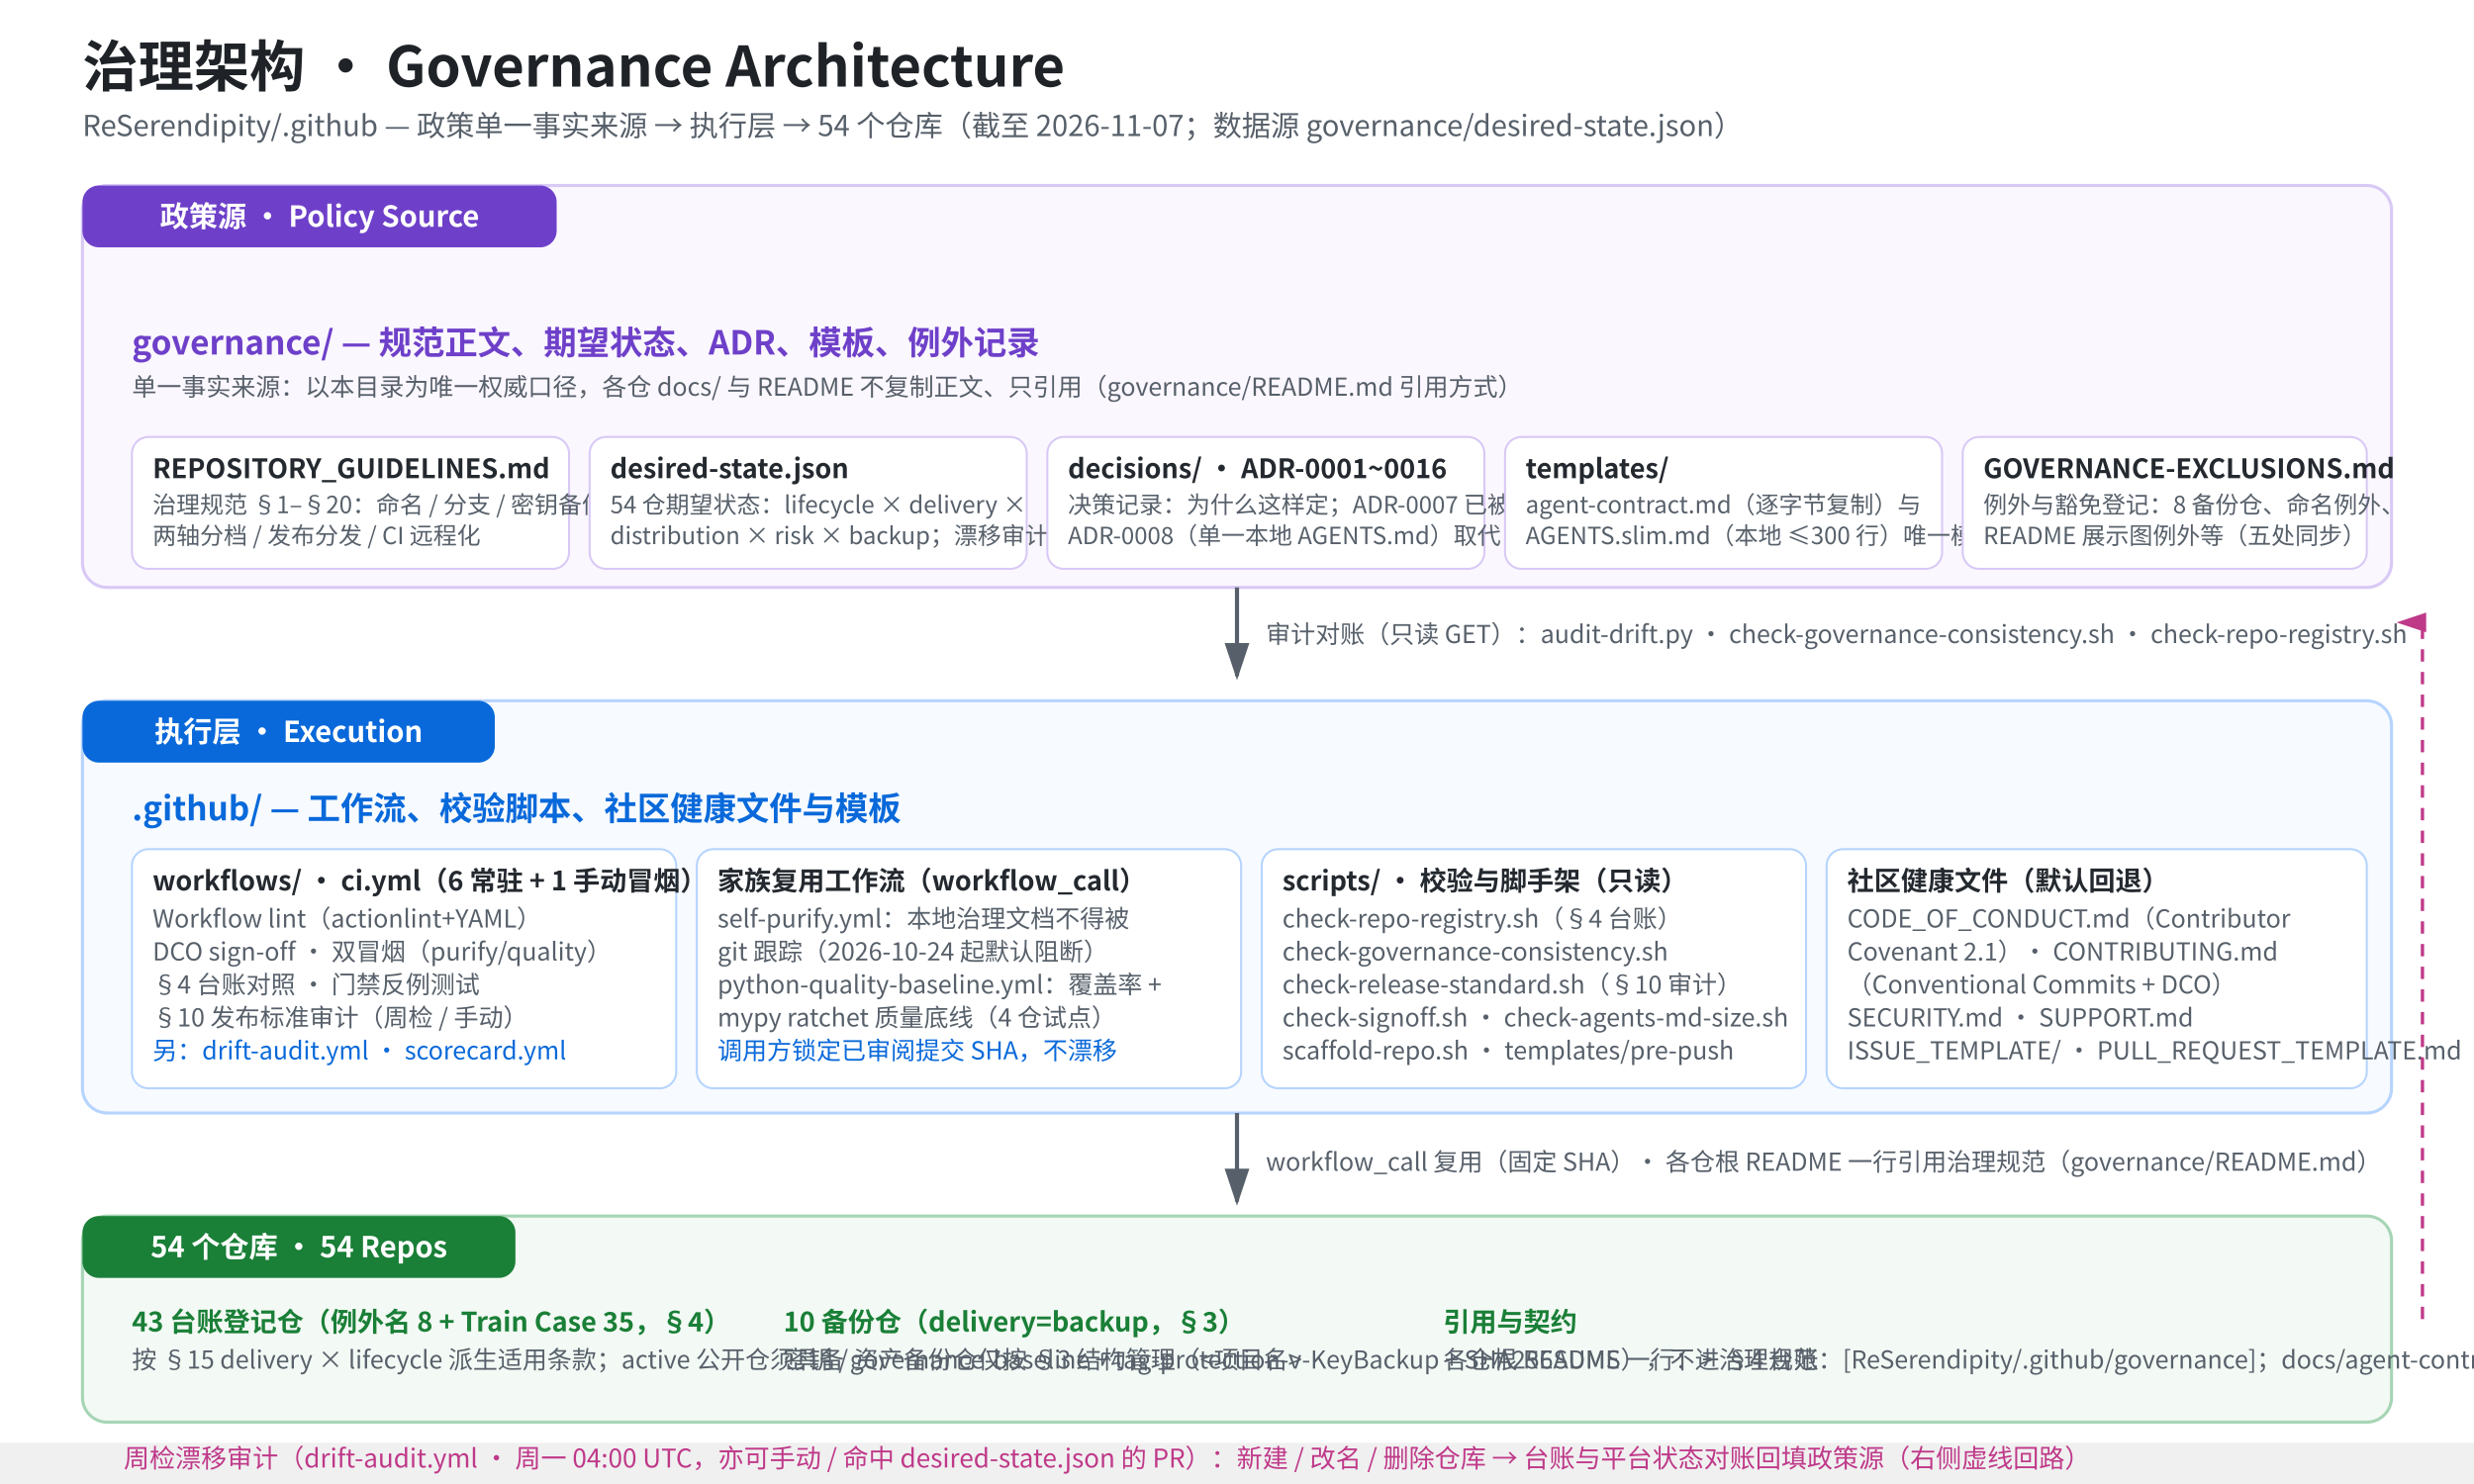
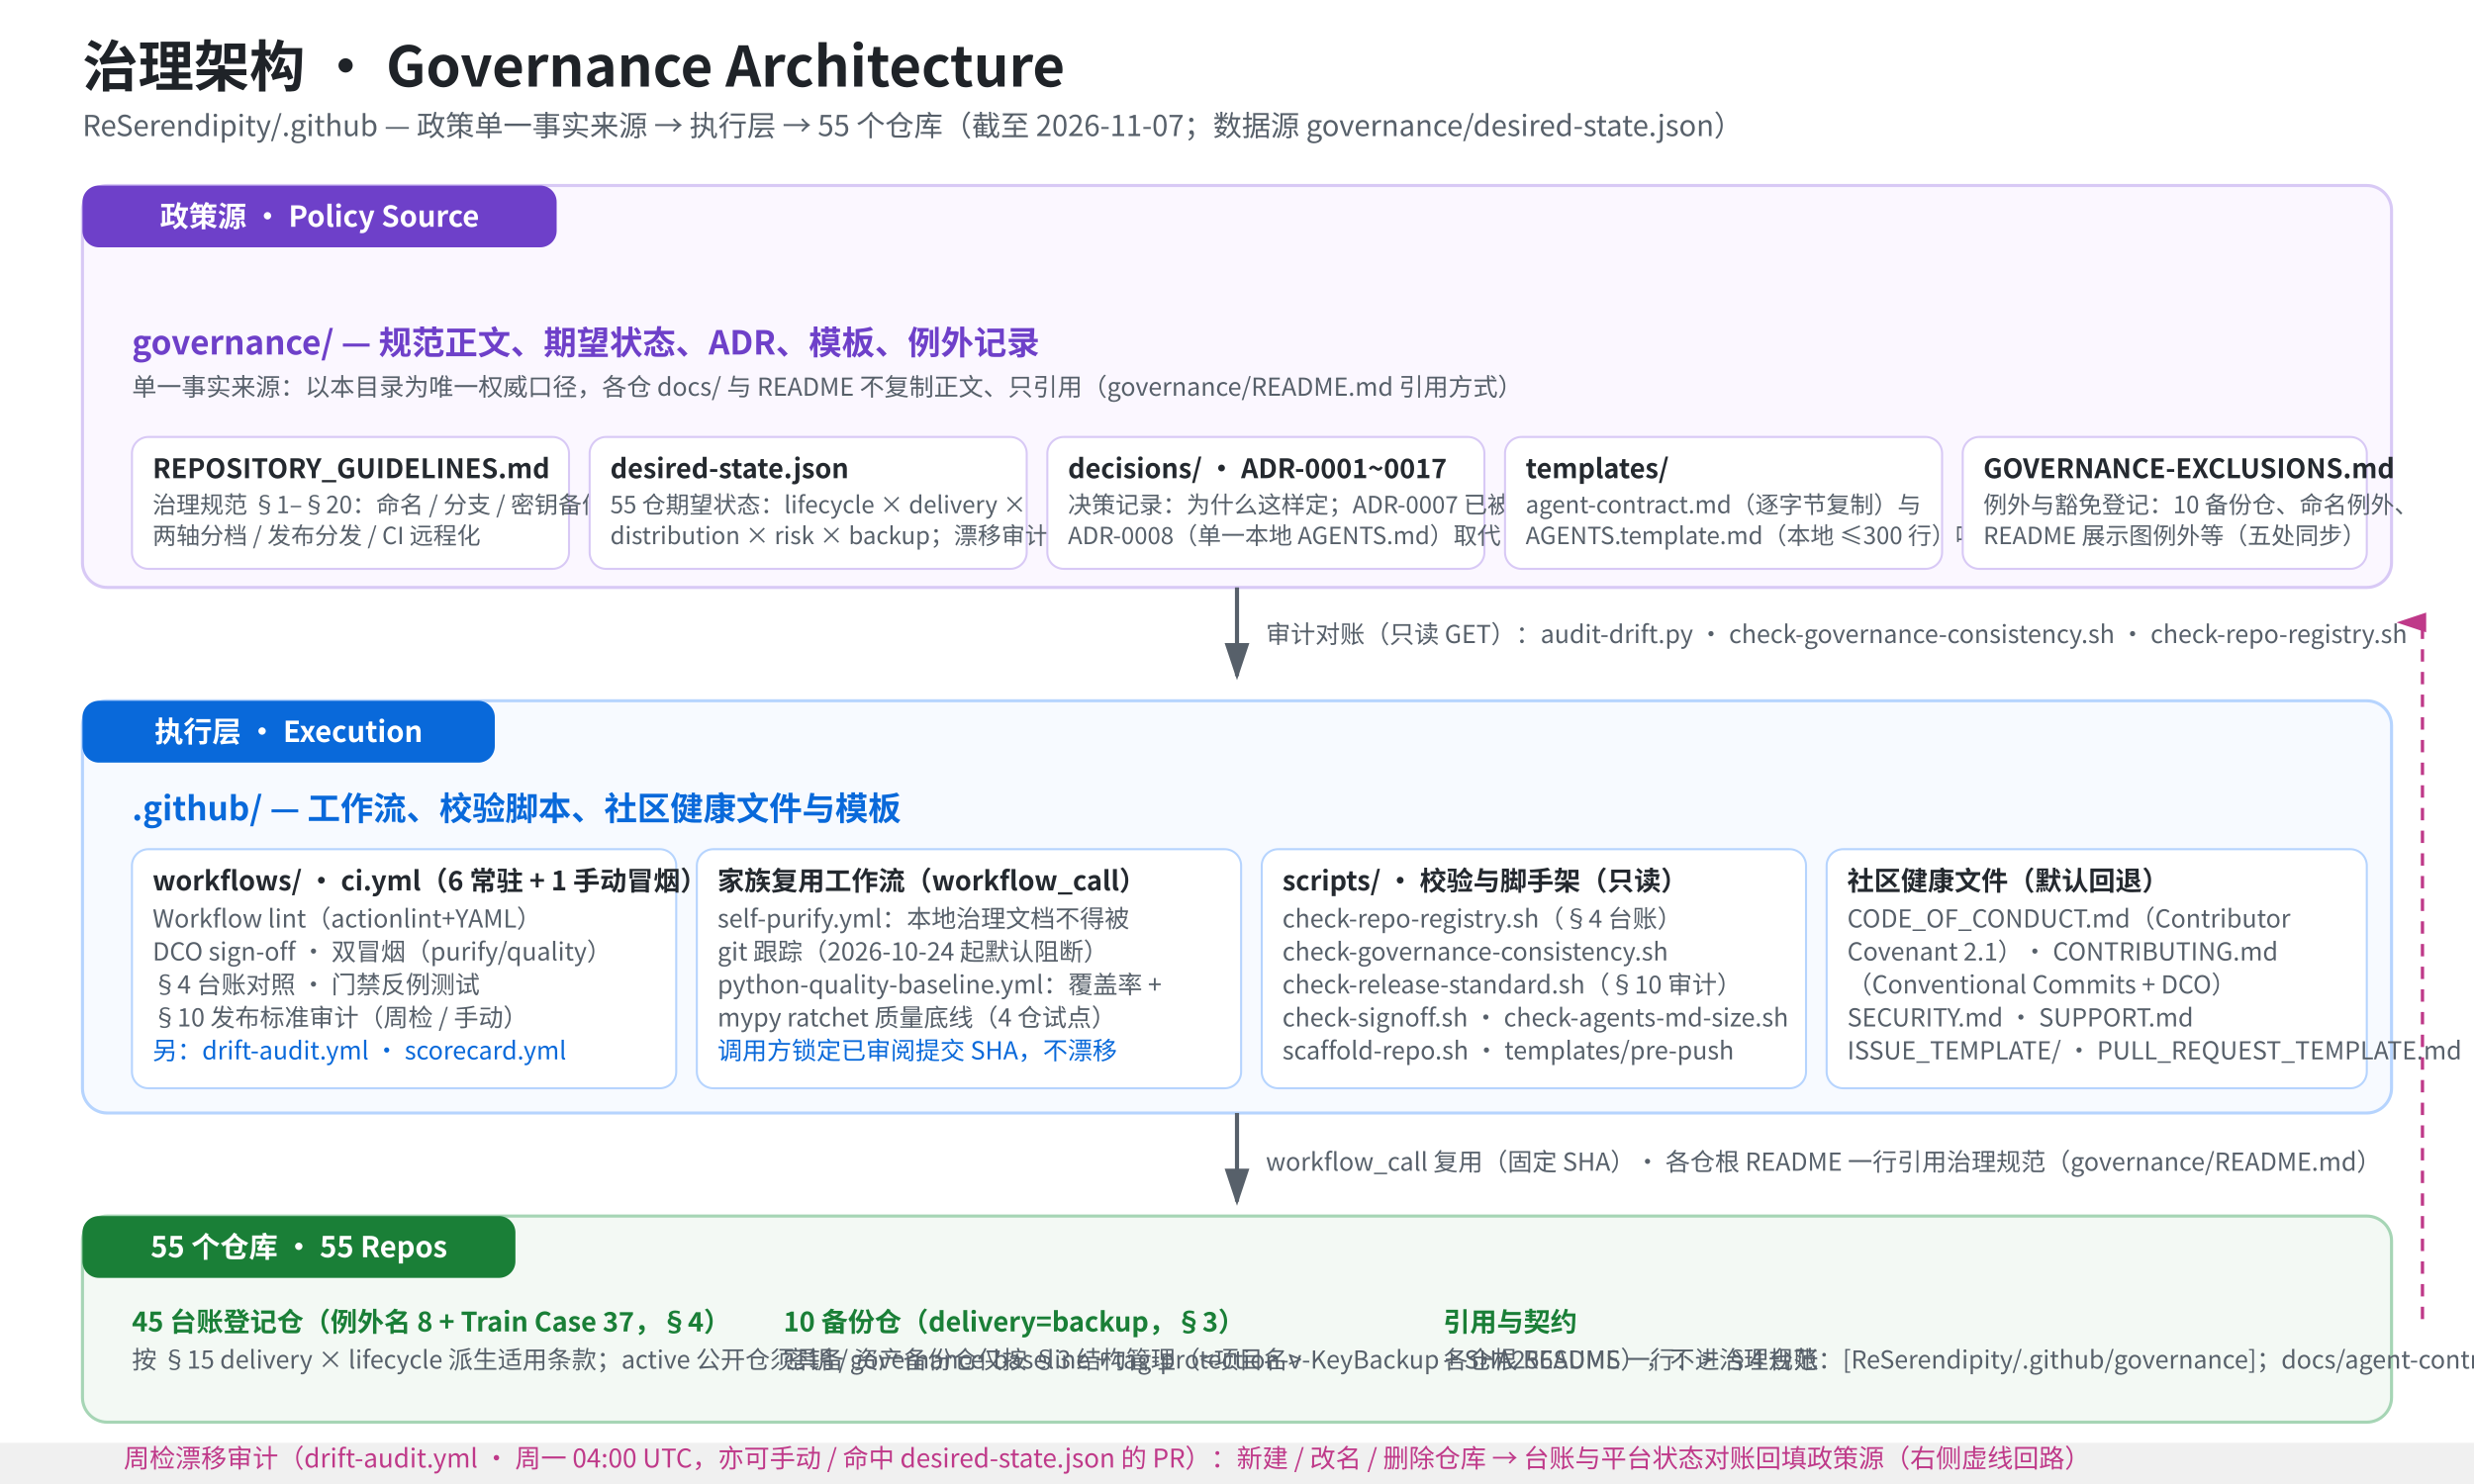
<svg xmlns="http://www.w3.org/2000/svg" width="1200" height="720" viewBox="0 0 1200 720" font-family="'Noto Sans CJK SC','Noto Sans',-apple-system,'Segoe UI',sans-serif">
  <defs>
    <marker id="arr" markerWidth="10" markerHeight="10" refX="8" refY="3" orient="auto" markerUnits="strokeWidth">
      <path d="M0,0 L0,6 L9,3 z" fill="#57606a" />
    </marker>
    <marker id="arr-dash" markerWidth="10" markerHeight="10" refX="8" refY="3" orient="auto" markerUnits="strokeWidth">
      <path d="M0,0 L0,6 L9,3 z" fill="#bf3989" />
    </marker>
  </defs>
  <rect x="0" y="0" width="1200" height="700" fill="#ffffff" />
  <text x="40" y="42" font-size="27" font-weight="700" fill="#1f2328">治理架构 · Governance Architecture</text>
-   <text x="40" y="66" font-size="14" fill="#57606a">ReSerendipity/.github — 政策单一事实来源 → 执行层 → 54 个仓库（截至 2026-11-07；数据源 governance/desired-state.json）</text>
+   <text x="40" y="66" font-size="14" fill="#57606a">ReSerendipity/.github — 政策单一事实来源 → 执行层 → 55 个仓库（截至 2026-11-07；数据源 governance/desired-state.json）</text>
  <rect x="40" y="90" width="1120" height="195" rx="12" fill="#fbf7ff" stroke="#d8c9f5" stroke-width="1.5" />
  <rect x="40" y="90" width="230" height="30" rx="8" fill="#6e40c9" />
  <text x="155" y="110" font-size="14" font-weight="700" fill="#ffffff" text-anchor="middle">政策源 · Policy Source</text>
  <text x="64" y="172" font-size="16" font-weight="700" fill="#6e40c9">governance/ — 规范正文、期望状态、ADR、模板、例外记录</text>
  <text x="64" y="192" font-size="12" fill="#57606a">单一事实来源：以本目录为唯一权威口径，各仓 docs/ 与 README 不复制正文、只引用（governance/README.md 引用方式）</text>
  <g font-size="12" fill="#24292f">
    <rect x="64" y="212" width="212" height="64" rx="8" fill="#ffffff" stroke="#d8c9f5" />
    <text x="74" y="232" font-size="13" font-weight="700">REPOSITORY_GUIDELINES.md</text>
    <text x="74" y="249" font-size="11.5" fill="#57606a">治理规范 §1–§20：命名 / 分支 / 密钥备份 /</text>
    <text x="74" y="264" font-size="11.5" fill="#57606a">两轴分档 / 发布分发 / CI 远程化</text>
    <rect x="286" y="212" width="212" height="64" rx="8" fill="#ffffff" stroke="#d8c9f5" />
    <text x="296" y="232" font-size="13" font-weight="700">desired-state.json</text>
-     <text x="296" y="249" font-size="11.5" fill="#57606a">54 仓期望状态：lifecycle × delivery ×</text>
+     <text x="296" y="249" font-size="11.5" fill="#57606a">55 仓期望状态：lifecycle × delivery ×</text>
    <text x="296" y="264" font-size="11.5" fill="#57606a">distribution × risk × backup；漂移审计源</text>
    <rect x="508" y="212" width="212" height="64" rx="8" fill="#ffffff" stroke="#d8c9f5" />
-     <text x="518" y="232" font-size="13" font-weight="700">decisions/ · ADR-0001~0016</text>
+     <text x="518" y="232" font-size="13" font-weight="700">decisions/ · ADR-0001~0017</text>
    <text x="518" y="249" font-size="11.5" fill="#57606a">决策记录：为什么这样定；ADR-0007 已被</text>
    <text x="518" y="264" font-size="11.5" fill="#57606a">ADR-0008（单一本地 AGENTS.md）取代</text>
    <rect x="730" y="212" width="212" height="64" rx="8" fill="#ffffff" stroke="#d8c9f5" />
    <text x="740" y="232" font-size="13" font-weight="700">templates/</text>
    <text x="740" y="249" font-size="11.5" fill="#57606a">agent-contract.md（逐字节复制）与</text>
-     <text x="740" y="264" font-size="11.5" fill="#57606a">AGENTS.slim.md（本地 ≤300 行）唯一模板</text>
+     <text x="740" y="264" font-size="11.5" fill="#57606a">AGENTS.template.md（本地 ≤300 行）唯一模板</text>
    <rect x="952" y="212" width="196" height="64" rx="8" fill="#ffffff" stroke="#d8c9f5" />
    <text x="962" y="232" font-size="13" font-weight="700">GOVERNANCE-EXCLUSIONS.md</text>
-     <text x="962" y="249" font-size="11.5" fill="#57606a">例外与豁免登记：8 备份仓、命名例外、</text>
+     <text x="962" y="249" font-size="11.5" fill="#57606a">例外与豁免登记：10 备份仓、命名例外、</text>
    <text x="962" y="264" font-size="11.5" fill="#57606a">README 展示图例外等（五处同步）</text>
  </g>
  <path d="M600,285 L600,328" stroke="#57606a" stroke-width="2" fill="none" marker-end="url(#arr)" />
  <text x="614" y="312" font-size="12" fill="#57606a">审计对账（只读 GET）：audit-drift.py · check-governance-consistency.sh · check-repo-registry.sh</text>
  <rect x="40" y="340" width="1120" height="200" rx="12" fill="#f7faff" stroke="#b6d4fe" stroke-width="1.5" />
  <rect x="40" y="340" width="200" height="30" rx="8" fill="#0969da" />
  <text x="140" y="360" font-size="14" font-weight="700" fill="#ffffff" text-anchor="middle">执行层 · Execution</text>
  <text x="64" y="398" font-size="16" font-weight="700" fill="#0969da">.github/ — 工作流、校验脚本、社区健康文件与模板</text>
  <g font-size="12" fill="#24292f">
    <rect x="64" y="412" width="264" height="116" rx="8" fill="#ffffff" stroke="#b6d4fe" />
    <text x="74" y="432" font-size="13" font-weight="700">workflows/ · ci.yml（6 常驻 + 1 手动冒烟）</text>
    <text x="74" y="450" fill="#57606a">Workflow lint（actionlint+YAML）</text>
    <text x="74" y="466" fill="#57606a">DCO sign-off · 双冒烟（purify/quality）</text>
    <text x="74" y="482" fill="#57606a">§4 台账对照 · 门禁反例测试</text>
    <text x="74" y="498" fill="#57606a">§10 发布标准审计（周检 / 手动）</text>
    <text x="74" y="514" fill="#0969da">另：drift-audit.yml · scorecard.yml</text>
    <rect x="338" y="412" width="264" height="116" rx="8" fill="#ffffff" stroke="#b6d4fe" />
    <text x="348" y="432" font-size="13" font-weight="700">家族复用工作流（workflow_call）</text>
    <text x="348" y="450" fill="#57606a">self-purify.yml：本地治理文档不得被</text>
    <text x="348" y="466" fill="#57606a">git 跟踪（2026-10-24 起默认阻断）</text>
    <text x="348" y="482" fill="#57606a">python-quality-baseline.yml：覆盖率 +</text>
    <text x="348" y="498" fill="#57606a">mypy ratchet 质量底线（4 仓试点）</text>
    <text x="348" y="514" fill="#0969da">调用方锁定已审阅提交 SHA，不漂移</text>
    <rect x="612" y="412" width="264" height="116" rx="8" fill="#ffffff" stroke="#b6d4fe" />
    <text x="622" y="432" font-size="13" font-weight="700">scripts/ · 校验与脚手架（只读）</text>
    <text x="622" y="450" fill="#57606a">check-repo-registry.sh（§4 台账）</text>
    <text x="622" y="466" fill="#57606a">check-governance-consistency.sh</text>
    <text x="622" y="482" fill="#57606a">check-release-standard.sh（§10 审计）</text>
    <text x="622" y="498" fill="#57606a">check-signoff.sh · check-agents-md-size.sh</text>
    <text x="622" y="514" fill="#57606a">scaffold-repo.sh · templates/pre-push</text>
    <rect x="886" y="412" width="262" height="116" rx="8" fill="#ffffff" stroke="#b6d4fe" />
    <text x="896" y="432" font-size="13" font-weight="700">社区健康文件（默认回退）</text>
    <text x="896" y="450" fill="#57606a">CODE_OF_CONDUCT.md（Contributor</text>
    <text x="896" y="466" fill="#57606a">Covenant 2.1）· CONTRIBUTING.md</text>
    <text x="896" y="482" fill="#57606a">（Conventional Commits + DCO）</text>
    <text x="896" y="498" fill="#57606a">SECURITY.md · SUPPORT.md</text>
    <text x="896" y="514" fill="#57606a">ISSUE_TEMPLATE/ · PULL_REQUEST_TEMPLATE.md</text>
  </g>
  <path d="M600,540 L600,583" stroke="#57606a" stroke-width="2" fill="none" marker-end="url(#arr)" />
  <text x="614" y="568" font-size="12" fill="#57606a">workflow_call 复用（固定 SHA）· 各仓根 README 一行引用治理规范（governance/README.md）</text>
  <rect x="40" y="590" width="1120" height="100" rx="12" fill="#f3f9f4" stroke="#a6d5b5" stroke-width="1.5" />
  <rect x="40" y="590" width="210" height="30" rx="8" fill="#1a7f37" />
-   <text x="145" y="610" font-size="14" font-weight="700" fill="#ffffff" text-anchor="middle">54 个仓库 · 54 Repos</text>
-   <text x="64" y="646" font-size="13" font-weight="700" fill="#1a7f37">43 台账登记仓（例外名 8 + Train Case 35，§4）</text>
+   <text x="145" y="610" font-size="14" font-weight="700" fill="#ffffff" text-anchor="middle">55 个仓库 · 55 Repos</text>
+   <text x="64" y="646" font-size="13" font-weight="700" fill="#1a7f37">45 台账登记仓（例外名 8 + Train Case 37，§4）</text>
  <text x="64" y="664" fill="#57606a" font-size="12">按 §15 delivery × lifecycle 派生适用条款；active 公开仓须具备 governance-baseline + tag-protection-v</text>
  <text x="380" y="646" font-size="13" font-weight="700" fill="#1a7f37">10 备份仓（delivery=backup，§3）</text>
  <text x="380" y="664" fill="#57606a" font-size="12">密钥 / 资产备份仓仅按 §3 结构管理（&lt;项目名&gt;-KeyBackup + SHA256SUMS），不进 §4 台账</text>
  <text x="700" y="646" font-size="13" font-weight="700" fill="#1a7f37">引用与契约</text>
  <text x="700" y="664" fill="#57606a" font-size="12">各仓根 README 一行：&gt; 治理规范：[ReSerendipity/.github/governance]；docs/agent-contract.md 逐字节复制模板</text>
  <path d="M1175,640 L1175,302 L1164,302" stroke="#bf3989" stroke-width="1.6" stroke-dasharray="6,5" fill="none" marker-end="url(#arr-dash)" />
  <text x="60" y="712" font-size="12.5" fill="#bf3989">周检漂移审计（drift-audit.yml · 周一 04:00 UTC，亦可手动 / 命中 desired-state.json 的 PR）：新建 / 改名 / 删除仓库 → 台账与平台状态对账回填政策源（右侧虚线回路）</text>
</svg>
